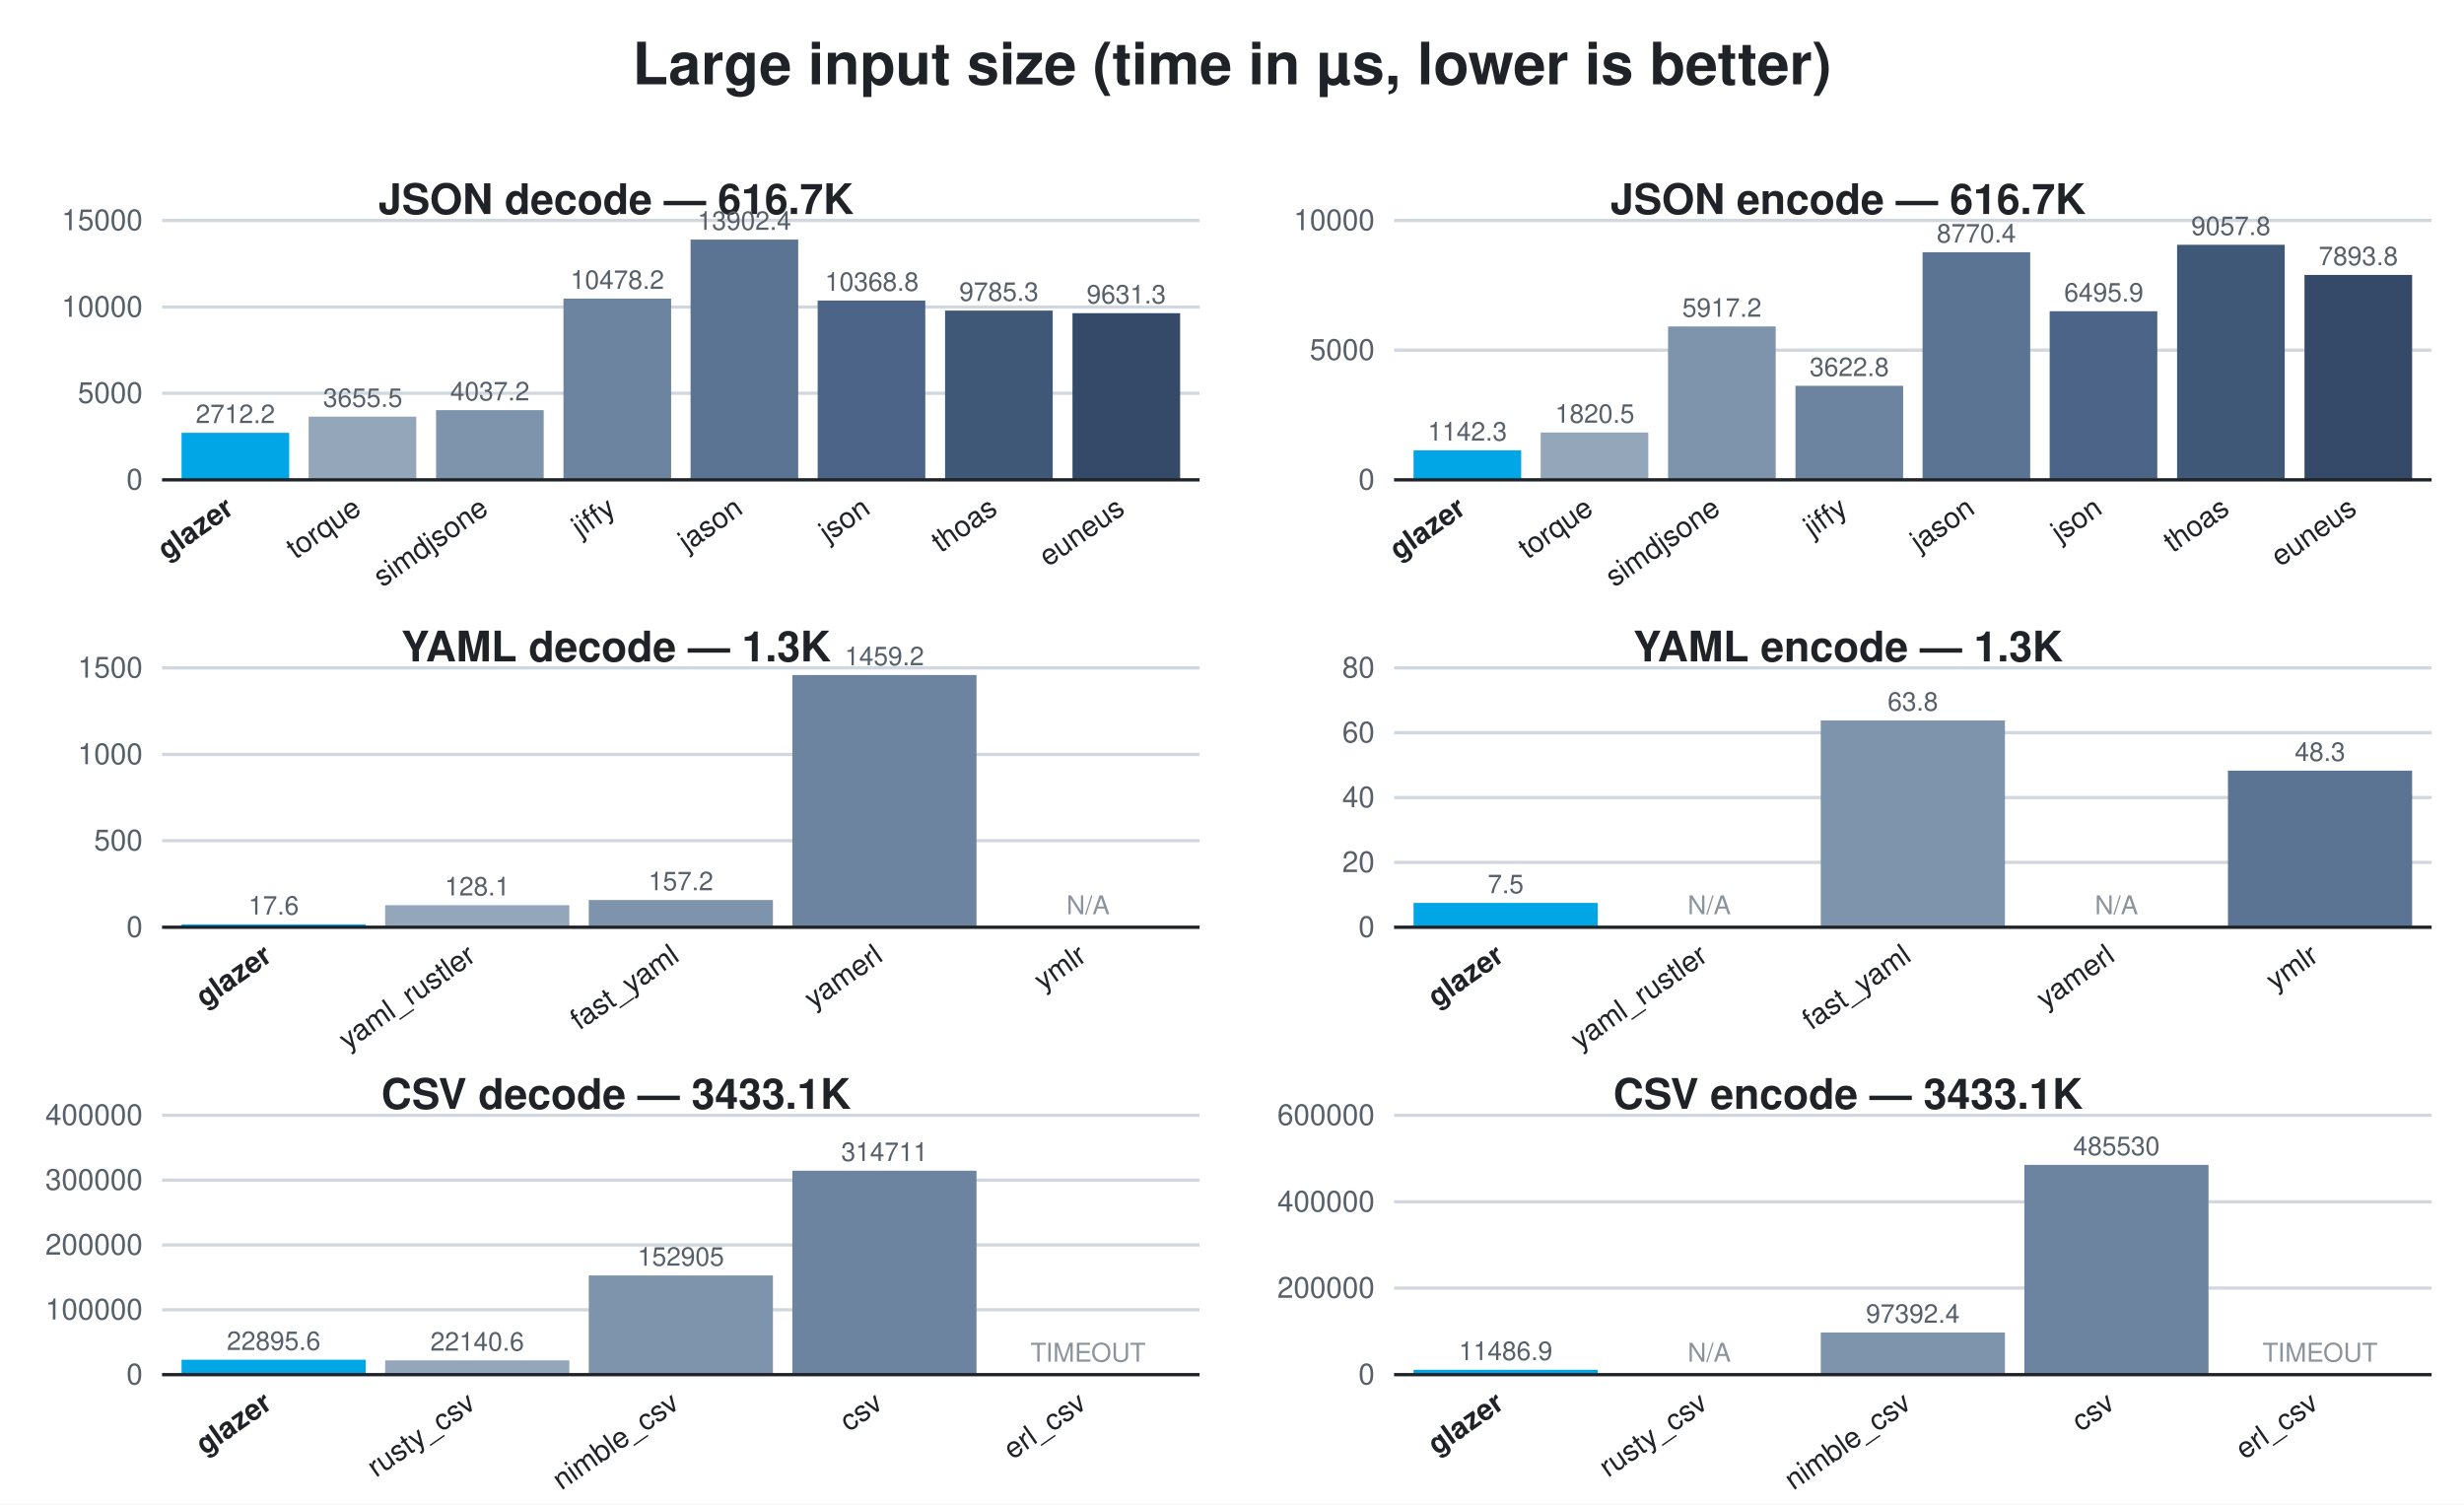
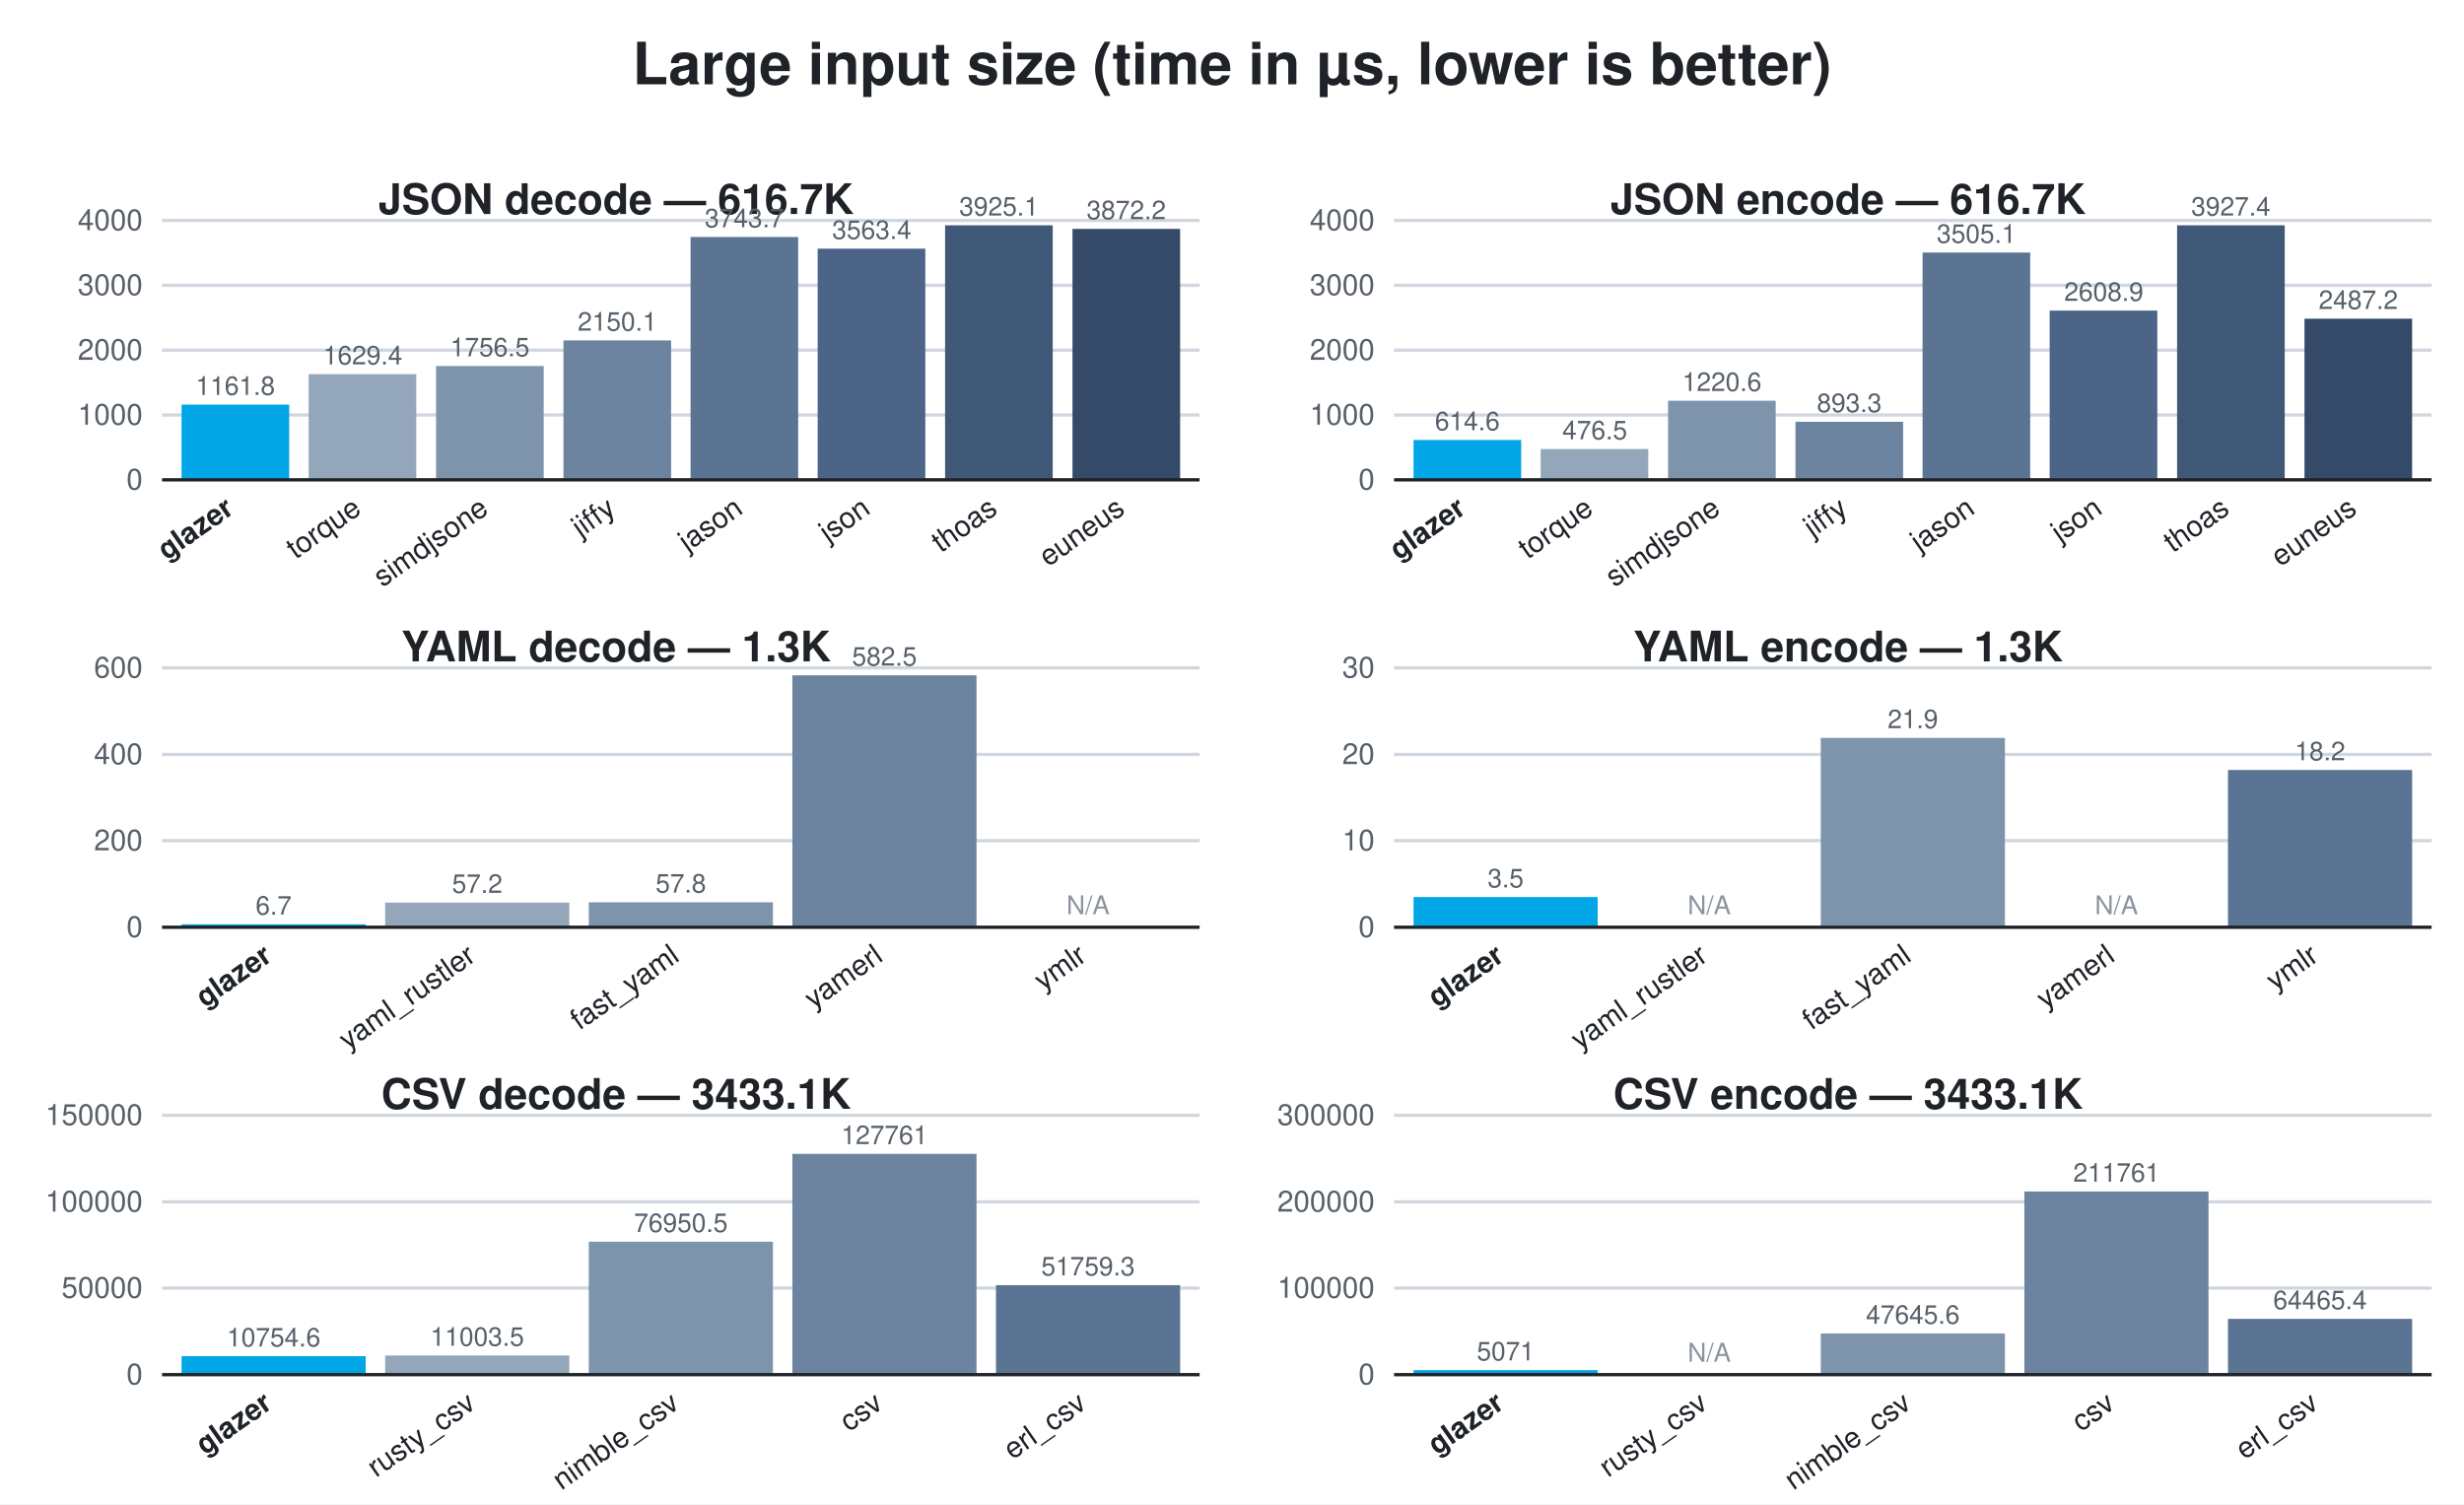
<svg xmlns="http://www.w3.org/2000/svg" width="760" height="464" viewBox="0 0 760 464" font-family="Helvetica, Arial, sans-serif">
  <style>
    .bg     { fill: #ffffff; }
    .fg     { fill: #1f2328; }
    .muted  { fill: #57606a; }
    .faint  { fill: #8b949e; }
    .grid   { stroke: #d0d7de; }
    .axis   { stroke: #1f2328; }
    .bar-0 { fill: #aab8c8; }
    .bar-1 { fill: #94a6ba; }
    .bar-2 { fill: #7e94ac; }
    .bar-3 { fill: #6c84a0; }
    .bar-4 { fill: #5c7494; }
    .bar-5 { fill: #4c6488; }
    .bar-6 { fill: #3f5878; }
    .bar-7 { fill: #344a68; }
    .bar-8 { fill: #2a3c58; }
    .bar-9 { fill: #1f2e48; }
    .bar-glazer { fill: #00a6e6; }
    @media (prefers-color-scheme: dark) {
      .bg     { fill: #0d1117; }
      .fg     { fill: #e6edf3; }
      .muted  { fill: #c9d1d9; }
      .faint  { fill: #8b949e; }
      .grid   { stroke: #30363d; }
      .axis   { stroke: #e6edf3; }
      .bar-0 { fill: #9aacc0; }
      .bar-1 { fill: #8398b0; }
      .bar-2 { fill: #6e84a0; }
      .bar-3 { fill: #5c7290; }
      .bar-4 { fill: #4c6080; }
      .bar-5 { fill: #3e5070; }
      .bar-6 { fill: #324060; }
      .bar-7 { fill: #283450; }
      .bar-8 { fill: #1f2840; }
      .bar-9 { fill: #161c30; }
      .bar-glazer { fill: #00b5fe; }
    }
  </style>
  <rect width="760" height="464" class="bg" />
  <text x="380.0" y="26" text-anchor="middle" font-size="18" font-weight="bold" class="fg">Large input size (time in µs, lower is better)</text>
  <text x="190.0" y="66.0" text-anchor="middle" font-size="13" font-weight="bold" class="fg">JSON decode — 616.7K</text>
  <line x1="50.0" y1="148.0" x2="370.0" y2="148.0" class="grid" stroke-width="1" />
  <text x="44.0" y="151.0" text-anchor="end" font-size="9" class="muted">0</text>
-   <line x1="50.0" y1="121.3" x2="370.0" y2="121.3" class="grid" stroke-width="1" />
-   <text x="44.0" y="124.3" text-anchor="end" font-size="9" class="muted">5000</text>
-   <line x1="50.0" y1="94.7" x2="370.0" y2="94.7" class="grid" stroke-width="1" />
-   <text x="44.0" y="97.7" text-anchor="end" font-size="9" class="muted">10000</text>
+   <line x1="50.0" y1="128.0" x2="370.0" y2="128.0" class="grid" stroke-width="1" />
+   <text x="44.0" y="131.0" text-anchor="end" font-size="9" class="muted">1000</text>
+   <line x1="50.0" y1="108.0" x2="370.0" y2="108.0" class="grid" stroke-width="1" />
+   <text x="44.0" y="111.0" text-anchor="end" font-size="9" class="muted">2000</text>
+   <line x1="50.0" y1="88.0" x2="370.0" y2="88.0" class="grid" stroke-width="1" />
+   <text x="44.0" y="91.0" text-anchor="end" font-size="9" class="muted">3000</text>
  <line x1="50.0" y1="68.0" x2="370.0" y2="68.0" class="grid" stroke-width="1" />
-   <text x="44.0" y="71.0" text-anchor="end" font-size="9" class="muted">15000</text>
-   <rect x="56.0" y="133.5" width="33.2" height="14.5" class="bar-glazer" />
-   <text x="72.6" y="130.5" text-anchor="middle" font-size="8" class="muted">2712.2</text>
+   <text x="44.0" y="71.0" text-anchor="end" font-size="9" class="muted">4000</text>
+   <rect x="56.0" y="124.8" width="33.2" height="23.2" class="bar-glazer" />
+   <text x="72.6" y="121.8" text-anchor="middle" font-size="8" class="muted">1161.8</text>
  <text x="72.6" y="158.0" text-anchor="end" font-size="9" class="fg" font-weight="bold" transform="rotate(-35 72.6,158.0)">glazer</text>
-   <rect x="95.2" y="128.5" width="33.2" height="19.5" class="bar-1" />
-   <text x="111.9" y="125.5" text-anchor="middle" font-size="8" class="muted">3655.5</text>
+   <rect x="95.2" y="115.4" width="33.2" height="32.6" class="bar-1" />
+   <text x="111.9" y="112.4" text-anchor="middle" font-size="8" class="muted">1629.4</text>
  <text x="111.9" y="158.0" text-anchor="end" font-size="9" class="fg" transform="rotate(-35 111.9,158.0)">torque</text>
-   <rect x="134.5" y="126.5" width="33.2" height="21.5" class="bar-2" />
-   <text x="151.1" y="123.5" text-anchor="middle" font-size="8" class="muted">4037.2</text>
+   <rect x="134.5" y="112.9" width="33.2" height="35.1" class="bar-2" />
+   <text x="151.1" y="109.9" text-anchor="middle" font-size="8" class="muted">1756.5</text>
  <text x="151.1" y="158.0" text-anchor="end" font-size="9" class="fg" transform="rotate(-35 151.1,158.0)">simdjsone</text>
-   <rect x="173.8" y="92.1" width="33.2" height="55.9" class="bar-3" />
-   <text x="190.4" y="89.1" text-anchor="middle" font-size="8" class="muted">10478.2</text>
+   <rect x="173.8" y="105.0" width="33.2" height="43.0" class="bar-3" />
+   <text x="190.4" y="102.0" text-anchor="middle" font-size="8" class="muted">2150.1</text>
  <text x="190.4" y="158.0" text-anchor="end" font-size="9" class="fg" transform="rotate(-35 190.4,158.0)">jiffy</text>
-   <rect x="213.0" y="73.9" width="33.2" height="74.1" class="bar-4" />
-   <text x="229.6" y="70.9" text-anchor="middle" font-size="8" class="muted">13902.4</text>
+   <rect x="213.0" y="73.1" width="33.2" height="74.9" class="bar-4" />
+   <text x="229.6" y="70.1" text-anchor="middle" font-size="8" class="muted">3743.7</text>
  <text x="229.6" y="158.0" text-anchor="end" font-size="9" class="fg" transform="rotate(-35 229.6,158.0)">jason</text>
-   <rect x="252.2" y="92.7" width="33.2" height="55.3" class="bar-5" />
-   <text x="268.9" y="89.7" text-anchor="middle" font-size="8" class="muted">10368.8</text>
+   <rect x="252.2" y="76.7" width="33.2" height="71.3" class="bar-5" />
+   <text x="268.9" y="73.7" text-anchor="middle" font-size="8" class="muted">3563.4</text>
  <text x="268.9" y="158.0" text-anchor="end" font-size="9" class="fg" transform="rotate(-35 268.9,158.0)">json</text>
-   <rect x="291.5" y="95.8" width="33.2" height="52.2" class="bar-6" />
-   <text x="308.1" y="92.8" text-anchor="middle" font-size="8" class="muted">9785.3</text>
+   <rect x="291.5" y="69.5" width="33.2" height="78.5" class="bar-6" />
+   <text x="308.1" y="66.5" text-anchor="middle" font-size="8" class="muted">3925.1</text>
  <text x="308.1" y="158.0" text-anchor="end" font-size="9" class="fg" transform="rotate(-35 308.1,158.0)">thoas</text>
-   <rect x="330.8" y="96.6" width="33.2" height="51.4" class="bar-7" />
-   <text x="347.4" y="93.6" text-anchor="middle" font-size="8" class="muted">9631.3</text>
+   <rect x="330.8" y="70.6" width="33.2" height="77.4" class="bar-7" />
+   <text x="347.4" y="67.6" text-anchor="middle" font-size="8" class="muted">3872.2</text>
  <text x="347.4" y="158.0" text-anchor="end" font-size="9" class="fg" transform="rotate(-35 347.4,158.0)">euneus</text>
  <line x1="50.0" y1="148.0" x2="370.0" y2="148.0" class="axis" stroke-width="1" />
  <text x="570.0" y="66.0" text-anchor="middle" font-size="13" font-weight="bold" class="fg">JSON encode — 616.7K</text>
  <line x1="430.0" y1="148.0" x2="750.0" y2="148.0" class="grid" stroke-width="1" />
  <text x="424.0" y="151.0" text-anchor="end" font-size="9" class="muted">0</text>
+   <line x1="430.0" y1="128.0" x2="750.0" y2="128.0" class="grid" stroke-width="1" />
+   <text x="424.0" y="131.0" text-anchor="end" font-size="9" class="muted">1000</text>
  <line x1="430.0" y1="108.0" x2="750.0" y2="108.0" class="grid" stroke-width="1" />
-   <text x="424.0" y="111.0" text-anchor="end" font-size="9" class="muted">5000</text>
+   <text x="424.0" y="111.0" text-anchor="end" font-size="9" class="muted">2000</text>
+   <line x1="430.0" y1="88.0" x2="750.0" y2="88.0" class="grid" stroke-width="1" />
+   <text x="424.0" y="91.0" text-anchor="end" font-size="9" class="muted">3000</text>
  <line x1="430.0" y1="68.0" x2="750.0" y2="68.0" class="grid" stroke-width="1" />
-   <text x="424.0" y="71.0" text-anchor="end" font-size="9" class="muted">10000</text>
-   <rect x="436.0" y="138.9" width="33.2" height="9.1" class="bar-glazer" />
-   <text x="452.6" y="135.9" text-anchor="middle" font-size="8" class="muted">1142.3</text>
+   <text x="424.0" y="71.0" text-anchor="end" font-size="9" class="muted">4000</text>
+   <rect x="436.0" y="135.7" width="33.2" height="12.3" class="bar-glazer" />
+   <text x="452.6" y="132.7" text-anchor="middle" font-size="8" class="muted">614.6</text>
  <text x="452.6" y="158.0" text-anchor="end" font-size="9" class="fg" font-weight="bold" transform="rotate(-35 452.6,158.0)">glazer</text>
-   <rect x="475.2" y="133.4" width="33.2" height="14.6" class="bar-1" />
-   <text x="491.9" y="130.4" text-anchor="middle" font-size="8" class="muted">1820.5</text>
+   <rect x="475.2" y="138.5" width="33.2" height="9.5" class="bar-1" />
+   <text x="491.9" y="135.5" text-anchor="middle" font-size="8" class="muted">476.5</text>
  <text x="491.9" y="158.0" text-anchor="end" font-size="9" class="fg" transform="rotate(-35 491.9,158.0)">torque</text>
-   <rect x="514.5" y="100.7" width="33.2" height="47.3" class="bar-2" />
-   <text x="531.1" y="97.7" text-anchor="middle" font-size="8" class="muted">5917.2</text>
+   <rect x="514.5" y="123.6" width="33.2" height="24.4" class="bar-2" />
+   <text x="531.1" y="120.6" text-anchor="middle" font-size="8" class="muted">1220.6</text>
  <text x="531.1" y="158.0" text-anchor="end" font-size="9" class="fg" transform="rotate(-35 531.1,158.0)">simdjsone</text>
-   <rect x="553.8" y="119.0" width="33.2" height="29.0" class="bar-3" />
-   <text x="570.4" y="116.0" text-anchor="middle" font-size="8" class="muted">3622.8</text>
+   <rect x="553.8" y="130.1" width="33.2" height="17.9" class="bar-3" />
+   <text x="570.4" y="127.1" text-anchor="middle" font-size="8" class="muted">893.3</text>
  <text x="570.4" y="158.0" text-anchor="end" font-size="9" class="fg" transform="rotate(-35 570.4,158.0)">jiffy</text>
-   <rect x="593.0" y="77.8" width="33.2" height="70.2" class="bar-4" />
-   <text x="609.6" y="74.8" text-anchor="middle" font-size="8" class="muted">8770.4</text>
+   <rect x="593.0" y="77.9" width="33.2" height="70.1" class="bar-4" />
+   <text x="609.6" y="74.9" text-anchor="middle" font-size="8" class="muted">3505.1</text>
  <text x="609.6" y="158.0" text-anchor="end" font-size="9" class="fg" transform="rotate(-35 609.6,158.0)">jason</text>
-   <rect x="632.2" y="96.0" width="33.2" height="52.0" class="bar-5" />
-   <text x="648.9" y="93.0" text-anchor="middle" font-size="8" class="muted">6495.9</text>
+   <rect x="632.2" y="95.8" width="33.2" height="52.2" class="bar-5" />
+   <text x="648.9" y="92.8" text-anchor="middle" font-size="8" class="muted">2608.9</text>
  <text x="648.9" y="158.0" text-anchor="end" font-size="9" class="fg" transform="rotate(-35 648.9,158.0)">json</text>
-   <rect x="671.5" y="75.5" width="33.2" height="72.5" class="bar-6" />
-   <text x="688.1" y="72.5" text-anchor="middle" font-size="8" class="muted">9057.8</text>
+   <rect x="671.5" y="69.5" width="33.2" height="78.5" class="bar-6" />
+   <text x="688.1" y="66.5" text-anchor="middle" font-size="8" class="muted">3927.4</text>
  <text x="688.1" y="158.0" text-anchor="end" font-size="9" class="fg" transform="rotate(-35 688.1,158.0)">thoas</text>
-   <rect x="710.8" y="84.8" width="33.2" height="63.2" class="bar-7" />
-   <text x="727.4" y="81.8" text-anchor="middle" font-size="8" class="muted">7893.8</text>
+   <rect x="710.8" y="98.3" width="33.2" height="49.7" class="bar-7" />
+   <text x="727.4" y="95.3" text-anchor="middle" font-size="8" class="muted">2487.2</text>
  <text x="727.4" y="158.0" text-anchor="end" font-size="9" class="fg" transform="rotate(-35 727.4,158.0)">euneus</text>
  <line x1="430.0" y1="148.0" x2="750.0" y2="148.0" class="axis" stroke-width="1" />
  <text x="190.0" y="204.0" text-anchor="middle" font-size="13" font-weight="bold" class="fg">YAML decode — 1.3K</text>
  <line x1="50.0" y1="286.0" x2="370.0" y2="286.0" class="grid" stroke-width="1" />
  <text x="44.0" y="289.0" text-anchor="end" font-size="9" class="muted">0</text>
  <line x1="50.0" y1="259.3" x2="370.0" y2="259.3" class="grid" stroke-width="1" />
-   <text x="44.0" y="262.3" text-anchor="end" font-size="9" class="muted">500</text>
+   <text x="44.0" y="262.3" text-anchor="end" font-size="9" class="muted">200</text>
  <line x1="50.0" y1="232.7" x2="370.0" y2="232.7" class="grid" stroke-width="1" />
-   <text x="44.0" y="235.7" text-anchor="end" font-size="9" class="muted">1000</text>
+   <text x="44.0" y="235.7" text-anchor="end" font-size="9" class="muted">400</text>
  <line x1="50.0" y1="206.0" x2="370.0" y2="206.0" class="grid" stroke-width="1" />
-   <text x="44.0" y="209.0" text-anchor="end" font-size="9" class="muted">1500</text>
+   <text x="44.0" y="209.0" text-anchor="end" font-size="9" class="muted">600</text>
  <rect x="56.0" y="285.1" width="56.8" height="0.9" class="bar-glazer" />
-   <text x="84.4" y="282.1" text-anchor="middle" font-size="8" class="muted">17.6</text>
+   <text x="84.4" y="282.1" text-anchor="middle" font-size="8" class="muted">6.7</text>
  <text x="84.4" y="296.0" text-anchor="end" font-size="9" class="fg" font-weight="bold" transform="rotate(-35 84.4,296.0)">glazer</text>
-   <rect x="118.8" y="279.2" width="56.8" height="6.8" class="bar-1" />
-   <text x="147.2" y="276.2" text-anchor="middle" font-size="8" class="muted">128.1</text>
+   <rect x="118.8" y="278.4" width="56.8" height="7.6" class="bar-1" />
+   <text x="147.2" y="275.4" text-anchor="middle" font-size="8" class="muted">57.2</text>
  <text x="147.2" y="296.0" text-anchor="end" font-size="9" class="fg" transform="rotate(-35 147.2,296.0)">yaml_rustler</text>
-   <rect x="181.6" y="277.6" width="56.8" height="8.4" class="bar-2" />
-   <text x="210.0" y="274.6" text-anchor="middle" font-size="8" class="muted">157.2</text>
+   <rect x="181.6" y="278.3" width="56.8" height="7.7" class="bar-2" />
+   <text x="210.0" y="275.3" text-anchor="middle" font-size="8" class="muted">57.8</text>
  <text x="210.0" y="296.0" text-anchor="end" font-size="9" class="fg" transform="rotate(-35 210.0,296.0)">fast_yaml</text>
-   <rect x="244.4" y="208.2" width="56.8" height="77.8" class="bar-3" />
-   <text x="272.8" y="205.2" text-anchor="middle" font-size="8" class="muted">1459.2</text>
+   <rect x="244.4" y="208.3" width="56.8" height="77.7" class="bar-3" />
+   <text x="272.8" y="205.3" text-anchor="middle" font-size="8" class="muted">582.5</text>
  <text x="272.8" y="296.0" text-anchor="end" font-size="9" class="fg" transform="rotate(-35 272.8,296.0)">yamerl</text>
  <text x="335.6" y="282.0" text-anchor="middle" font-size="8" class="faint">N/A</text>
  <text x="335.6" y="296.0" text-anchor="end" font-size="9" class="fg" transform="rotate(-35 335.6,296.0)">ymlr</text>
  <line x1="50.0" y1="286.0" x2="370.0" y2="286.0" class="axis" stroke-width="1" />
  <text x="570.0" y="204.0" text-anchor="middle" font-size="13" font-weight="bold" class="fg">YAML encode — 1.3K</text>
  <line x1="430.0" y1="286.0" x2="750.0" y2="286.0" class="grid" stroke-width="1" />
  <text x="424.0" y="289.0" text-anchor="end" font-size="9" class="muted">0</text>
-   <line x1="430.0" y1="266.0" x2="750.0" y2="266.0" class="grid" stroke-width="1" />
-   <text x="424.0" y="269.0" text-anchor="end" font-size="9" class="muted">20</text>
-   <line x1="430.0" y1="246.0" x2="750.0" y2="246.0" class="grid" stroke-width="1" />
-   <text x="424.0" y="249.0" text-anchor="end" font-size="9" class="muted">40</text>
-   <line x1="430.0" y1="226.0" x2="750.0" y2="226.0" class="grid" stroke-width="1" />
-   <text x="424.0" y="229.0" text-anchor="end" font-size="9" class="muted">60</text>
+   <line x1="430.0" y1="259.3" x2="750.0" y2="259.3" class="grid" stroke-width="1" />
+   <text x="424.0" y="262.3" text-anchor="end" font-size="9" class="muted">10</text>
+   <line x1="430.0" y1="232.7" x2="750.0" y2="232.7" class="grid" stroke-width="1" />
+   <text x="424.0" y="235.7" text-anchor="end" font-size="9" class="muted">20</text>
  <line x1="430.0" y1="206.0" x2="750.0" y2="206.0" class="grid" stroke-width="1" />
-   <text x="424.0" y="209.0" text-anchor="end" font-size="9" class="muted">80</text>
-   <rect x="436.0" y="278.5" width="56.8" height="7.5" class="bar-glazer" />
-   <text x="464.4" y="275.5" text-anchor="middle" font-size="8" class="muted">7.5</text>
+   <text x="424.0" y="209.0" text-anchor="end" font-size="9" class="muted">30</text>
+   <rect x="436.0" y="276.7" width="56.8" height="9.3" class="bar-glazer" />
+   <text x="464.4" y="273.7" text-anchor="middle" font-size="8" class="muted">3.5</text>
  <text x="464.4" y="296.0" text-anchor="end" font-size="9" class="fg" font-weight="bold" transform="rotate(-35 464.4,296.0)">glazer</text>
  <text x="527.2" y="282.0" text-anchor="middle" font-size="8" class="faint">N/A</text>
  <text x="527.2" y="296.0" text-anchor="end" font-size="9" class="fg" transform="rotate(-35 527.2,296.0)">yaml_rustler</text>
-   <rect x="561.6" y="222.2" width="56.8" height="63.8" class="bar-2" />
-   <text x="590.0" y="219.2" text-anchor="middle" font-size="8" class="muted">63.8</text>
+   <rect x="561.6" y="227.6" width="56.8" height="58.4" class="bar-2" />
+   <text x="590.0" y="224.6" text-anchor="middle" font-size="8" class="muted">21.9</text>
  <text x="590.0" y="296.0" text-anchor="end" font-size="9" class="fg" transform="rotate(-35 590.0,296.0)">fast_yaml</text>
  <text x="652.8" y="282.0" text-anchor="middle" font-size="8" class="faint">N/A</text>
  <text x="652.8" y="296.0" text-anchor="end" font-size="9" class="fg" transform="rotate(-35 652.8,296.0)">yamerl</text>
-   <rect x="687.2" y="237.7" width="56.8" height="48.3" class="bar-4" />
-   <text x="715.6" y="234.7" text-anchor="middle" font-size="8" class="muted">48.3</text>
+   <rect x="687.2" y="237.5" width="56.8" height="48.5" class="bar-4" />
+   <text x="715.6" y="234.5" text-anchor="middle" font-size="8" class="muted">18.2</text>
  <text x="715.6" y="296.0" text-anchor="end" font-size="9" class="fg" transform="rotate(-35 715.6,296.0)">ymlr</text>
  <line x1="430.0" y1="286.0" x2="750.0" y2="286.0" class="axis" stroke-width="1" />
  <text x="190.0" y="342.0" text-anchor="middle" font-size="13" font-weight="bold" class="fg">CSV decode — 3433.1K</text>
  <line x1="50.0" y1="424.0" x2="370.0" y2="424.0" class="grid" stroke-width="1" />
  <text x="44.0" y="427.0" text-anchor="end" font-size="9" class="muted">0</text>
-   <line x1="50.0" y1="404.0" x2="370.0" y2="404.0" class="grid" stroke-width="1" />
-   <text x="44.0" y="407.0" text-anchor="end" font-size="9" class="muted">100000</text>
-   <line x1="50.0" y1="384.0" x2="370.0" y2="384.0" class="grid" stroke-width="1" />
-   <text x="44.0" y="387.0" text-anchor="end" font-size="9" class="muted">200000</text>
-   <line x1="50.0" y1="364.0" x2="370.0" y2="364.0" class="grid" stroke-width="1" />
-   <text x="44.0" y="367.0" text-anchor="end" font-size="9" class="muted">300000</text>
+   <line x1="50.0" y1="397.3" x2="370.0" y2="397.3" class="grid" stroke-width="1" />
+   <text x="44.0" y="400.3" text-anchor="end" font-size="9" class="muted">50000</text>
+   <line x1="50.0" y1="370.7" x2="370.0" y2="370.7" class="grid" stroke-width="1" />
+   <text x="44.0" y="373.7" text-anchor="end" font-size="9" class="muted">100000</text>
  <line x1="50.0" y1="344.0" x2="370.0" y2="344.0" class="grid" stroke-width="1" />
-   <text x="44.0" y="347.0" text-anchor="end" font-size="9" class="muted">400000</text>
-   <rect x="56.0" y="419.4" width="56.8" height="4.6" class="bar-glazer" />
-   <text x="84.4" y="416.4" text-anchor="middle" font-size="8" class="muted">22895.6</text>
+   <text x="44.0" y="347.0" text-anchor="end" font-size="9" class="muted">150000</text>
+   <rect x="56.0" y="418.3" width="56.8" height="5.7" class="bar-glazer" />
+   <text x="84.4" y="415.3" text-anchor="middle" font-size="8" class="muted">10754.6</text>
  <text x="84.4" y="434.0" text-anchor="end" font-size="9" class="fg" font-weight="bold" transform="rotate(-35 84.4,434.0)">glazer</text>
-   <rect x="118.8" y="419.6" width="56.8" height="4.4" class="bar-1" />
-   <text x="147.2" y="416.6" text-anchor="middle" font-size="8" class="muted">22140.6</text>
+   <rect x="118.8" y="418.1" width="56.8" height="5.9" class="bar-1" />
+   <text x="147.2" y="415.1" text-anchor="middle" font-size="8" class="muted">11003.5</text>
  <text x="147.2" y="434.0" text-anchor="end" font-size="9" class="fg" transform="rotate(-35 147.2,434.0)">rusty_csv</text>
-   <rect x="181.6" y="393.4" width="56.8" height="30.6" class="bar-2" />
-   <text x="210.0" y="390.4" text-anchor="middle" font-size="8" class="muted">152905</text>
+   <rect x="181.6" y="383.0" width="56.8" height="41.0" class="bar-2" />
+   <text x="210.0" y="380.0" text-anchor="middle" font-size="8" class="muted">76950.5</text>
  <text x="210.0" y="434.0" text-anchor="end" font-size="9" class="fg" transform="rotate(-35 210.0,434.0)">nimble_csv</text>
-   <rect x="244.4" y="361.1" width="56.8" height="62.9" class="bar-3" />
-   <text x="272.8" y="358.1" text-anchor="middle" font-size="8" class="muted">314711</text>
+   <rect x="244.4" y="355.9" width="56.8" height="68.1" class="bar-3" />
+   <text x="272.8" y="352.9" text-anchor="middle" font-size="8" class="muted">127761</text>
  <text x="272.8" y="434.0" text-anchor="end" font-size="9" class="fg" transform="rotate(-35 272.8,434.0)">csv</text>
-   <text x="335.6" y="420.0" text-anchor="middle" font-size="8" class="faint">TIMEOUT</text>
+   <rect x="307.2" y="396.4" width="56.8" height="27.6" class="bar-4" />
+   <text x="335.6" y="393.4" text-anchor="middle" font-size="8" class="muted">51759.3</text>
  <text x="335.6" y="434.0" text-anchor="end" font-size="9" class="fg" transform="rotate(-35 335.6,434.0)">erl_csv</text>
  <line x1="50.0" y1="424.0" x2="370.0" y2="424.0" class="axis" stroke-width="1" />
  <text x="570.0" y="342.0" text-anchor="middle" font-size="13" font-weight="bold" class="fg">CSV encode — 3433.1K</text>
  <line x1="430.0" y1="424.0" x2="750.0" y2="424.0" class="grid" stroke-width="1" />
  <text x="424.0" y="427.0" text-anchor="end" font-size="9" class="muted">0</text>
  <line x1="430.0" y1="397.3" x2="750.0" y2="397.3" class="grid" stroke-width="1" />
-   <text x="424.0" y="400.3" text-anchor="end" font-size="9" class="muted">200000</text>
+   <text x="424.0" y="400.3" text-anchor="end" font-size="9" class="muted">100000</text>
  <line x1="430.0" y1="370.7" x2="750.0" y2="370.7" class="grid" stroke-width="1" />
-   <text x="424.0" y="373.7" text-anchor="end" font-size="9" class="muted">400000</text>
+   <text x="424.0" y="373.7" text-anchor="end" font-size="9" class="muted">200000</text>
  <line x1="430.0" y1="344.0" x2="750.0" y2="344.0" class="grid" stroke-width="1" />
-   <text x="424.0" y="347.0" text-anchor="end" font-size="9" class="muted">600000</text>
-   <rect x="436.0" y="422.5" width="56.8" height="1.5" class="bar-glazer" />
-   <text x="464.4" y="419.5" text-anchor="middle" font-size="8" class="muted">11486.9</text>
+   <text x="424.0" y="347.0" text-anchor="end" font-size="9" class="muted">300000</text>
+   <rect x="436.0" y="422.6" width="56.8" height="1.4" class="bar-glazer" />
+   <text x="464.4" y="419.6" text-anchor="middle" font-size="8" class="muted">5071</text>
  <text x="464.4" y="434.0" text-anchor="end" font-size="9" class="fg" font-weight="bold" transform="rotate(-35 464.4,434.0)">glazer</text>
  <text x="527.2" y="420.0" text-anchor="middle" font-size="8" class="faint">N/A</text>
  <text x="527.2" y="434.0" text-anchor="end" font-size="9" class="fg" transform="rotate(-35 527.2,434.0)">rusty_csv</text>
-   <rect x="561.6" y="411.0" width="56.8" height="13.0" class="bar-2" />
-   <text x="590.0" y="408.0" text-anchor="middle" font-size="8" class="muted">97392.4</text>
+   <rect x="561.6" y="411.3" width="56.8" height="12.7" class="bar-2" />
+   <text x="590.0" y="408.3" text-anchor="middle" font-size="8" class="muted">47645.6</text>
  <text x="590.0" y="434.0" text-anchor="end" font-size="9" class="fg" transform="rotate(-35 590.0,434.0)">nimble_csv</text>
-   <rect x="624.4" y="359.3" width="56.8" height="64.7" class="bar-3" />
-   <text x="652.8" y="356.3" text-anchor="middle" font-size="8" class="muted">485530</text>
+   <rect x="624.4" y="367.5" width="56.8" height="56.5" class="bar-3" />
+   <text x="652.8" y="364.5" text-anchor="middle" font-size="8" class="muted">211761</text>
  <text x="652.8" y="434.0" text-anchor="end" font-size="9" class="fg" transform="rotate(-35 652.8,434.0)">csv</text>
-   <text x="715.6" y="420.0" text-anchor="middle" font-size="8" class="faint">TIMEOUT</text>
+   <rect x="687.2" y="406.8" width="56.8" height="17.2" class="bar-4" />
+   <text x="715.6" y="403.8" text-anchor="middle" font-size="8" class="muted">64465.4</text>
  <text x="715.6" y="434.0" text-anchor="end" font-size="9" class="fg" transform="rotate(-35 715.6,434.0)">erl_csv</text>
  <line x1="430.0" y1="424.0" x2="750.0" y2="424.0" class="axis" stroke-width="1" />
</svg>
